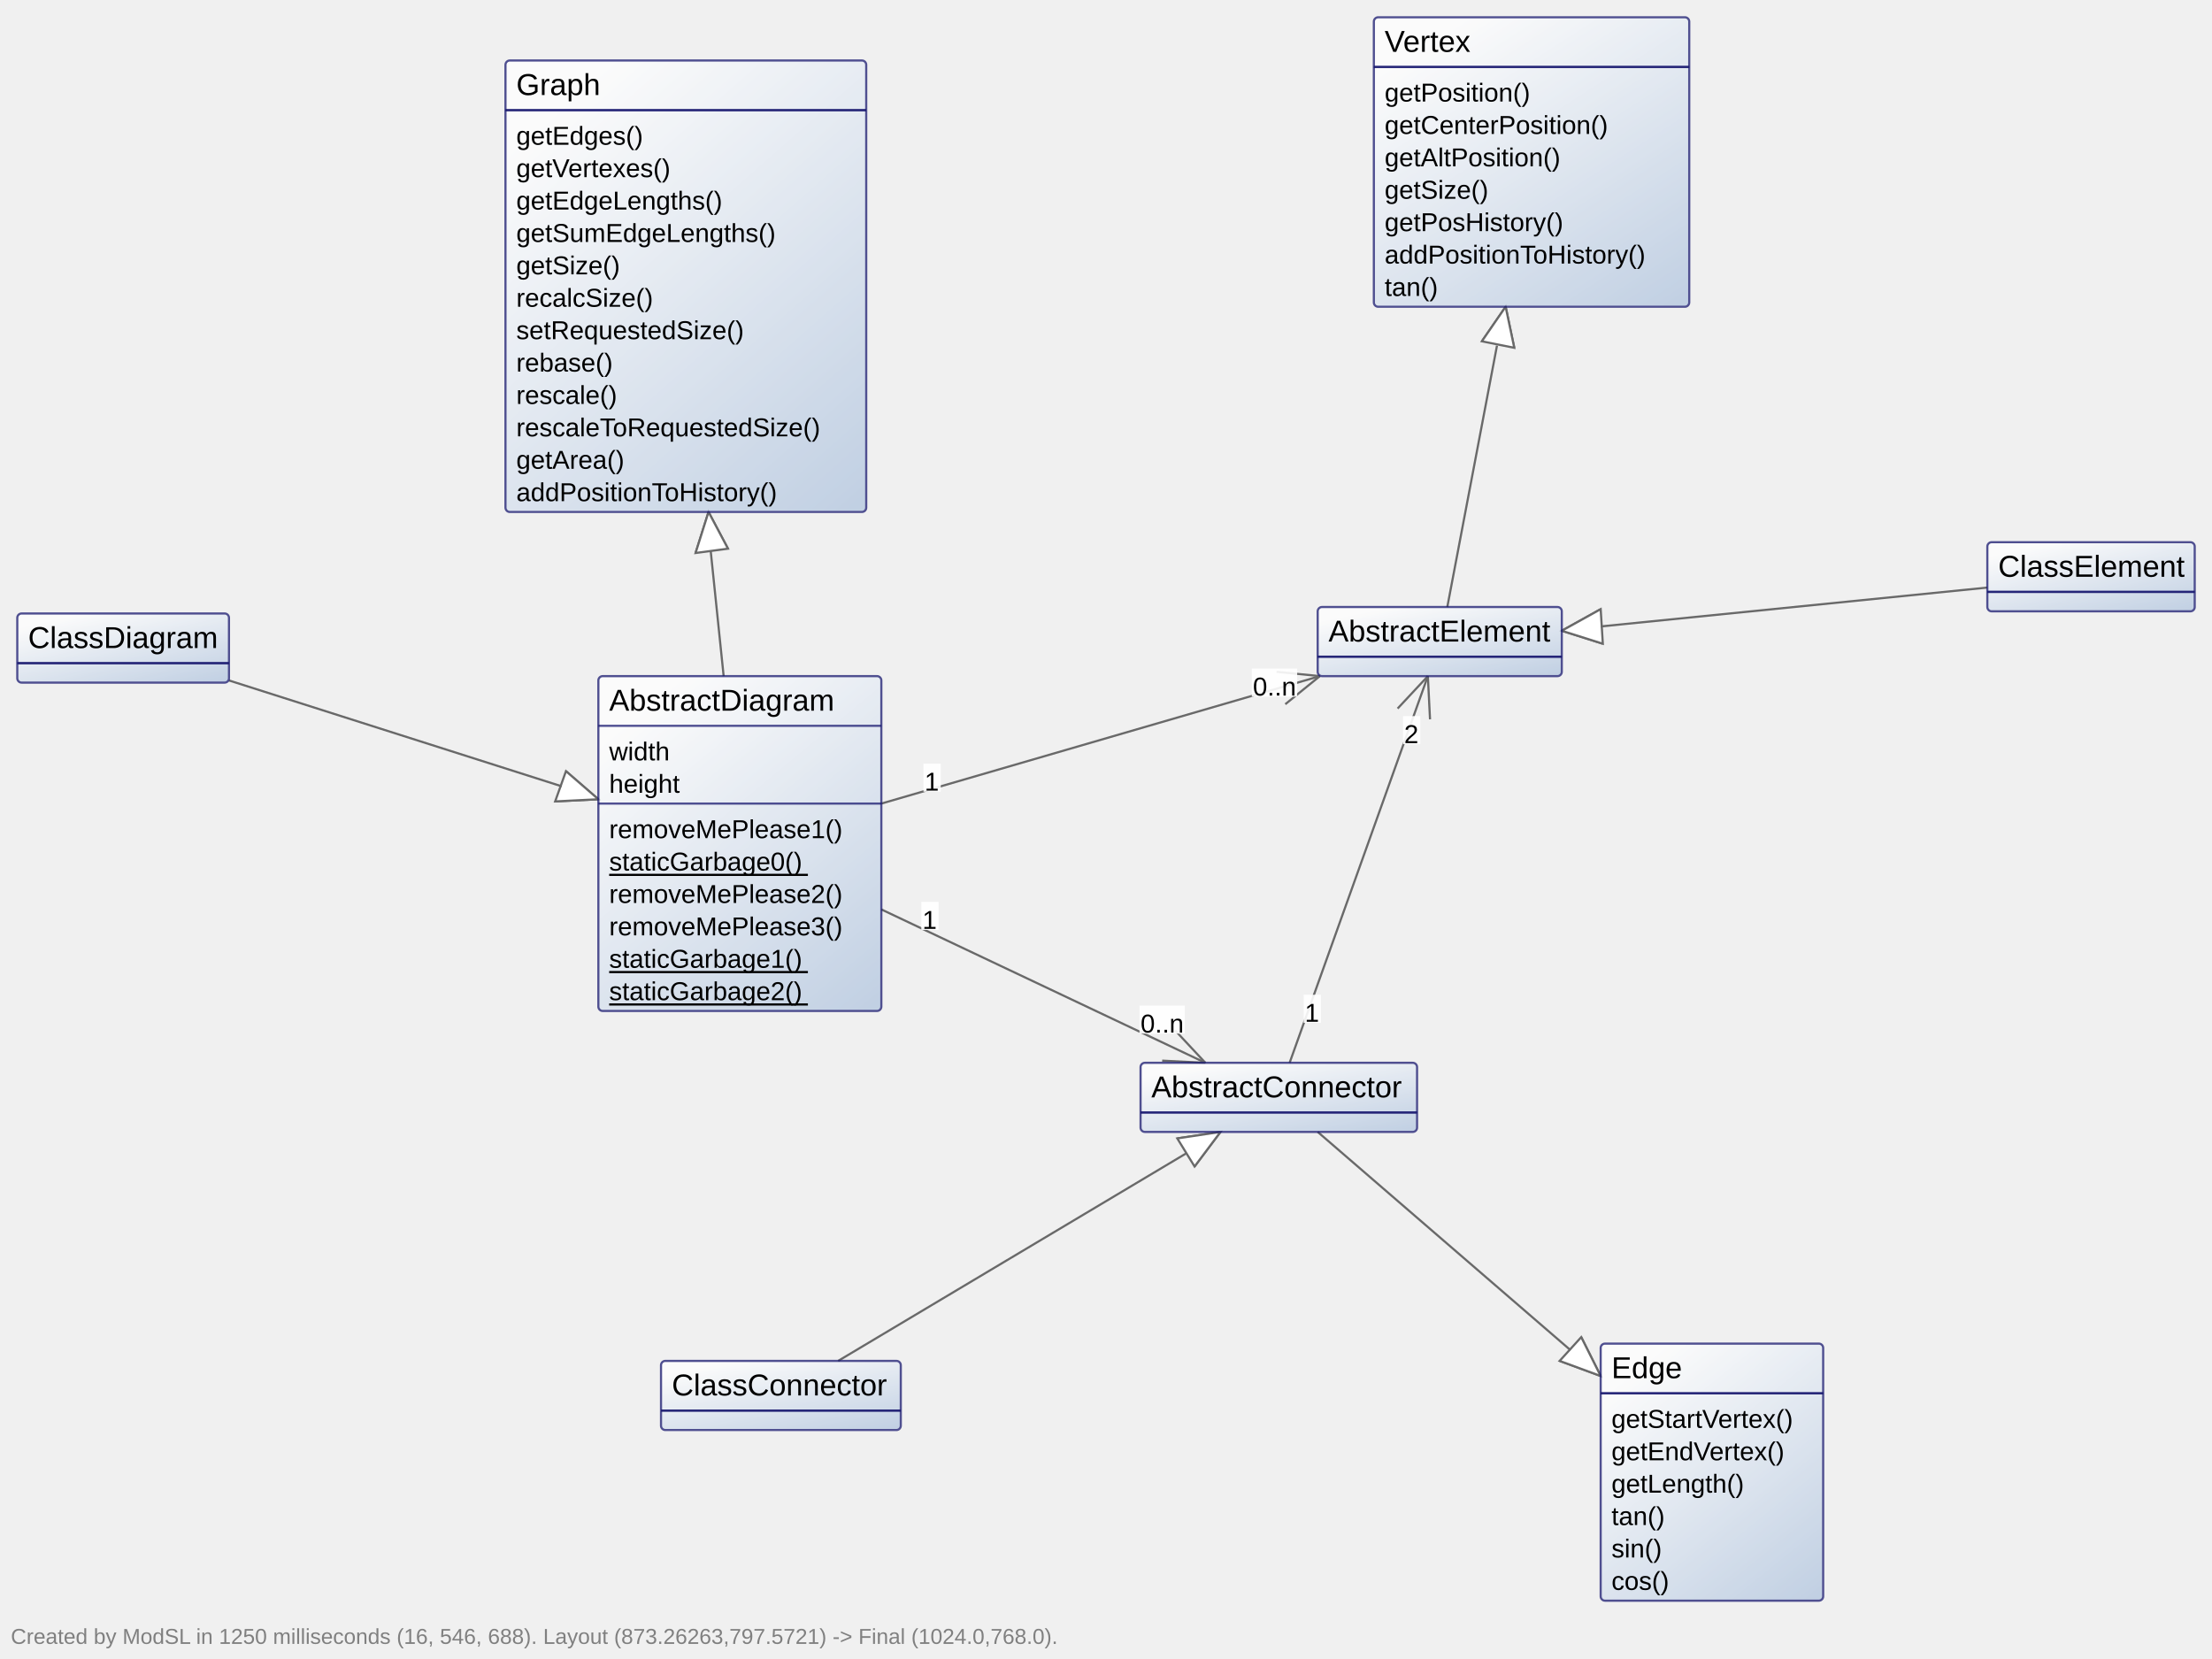
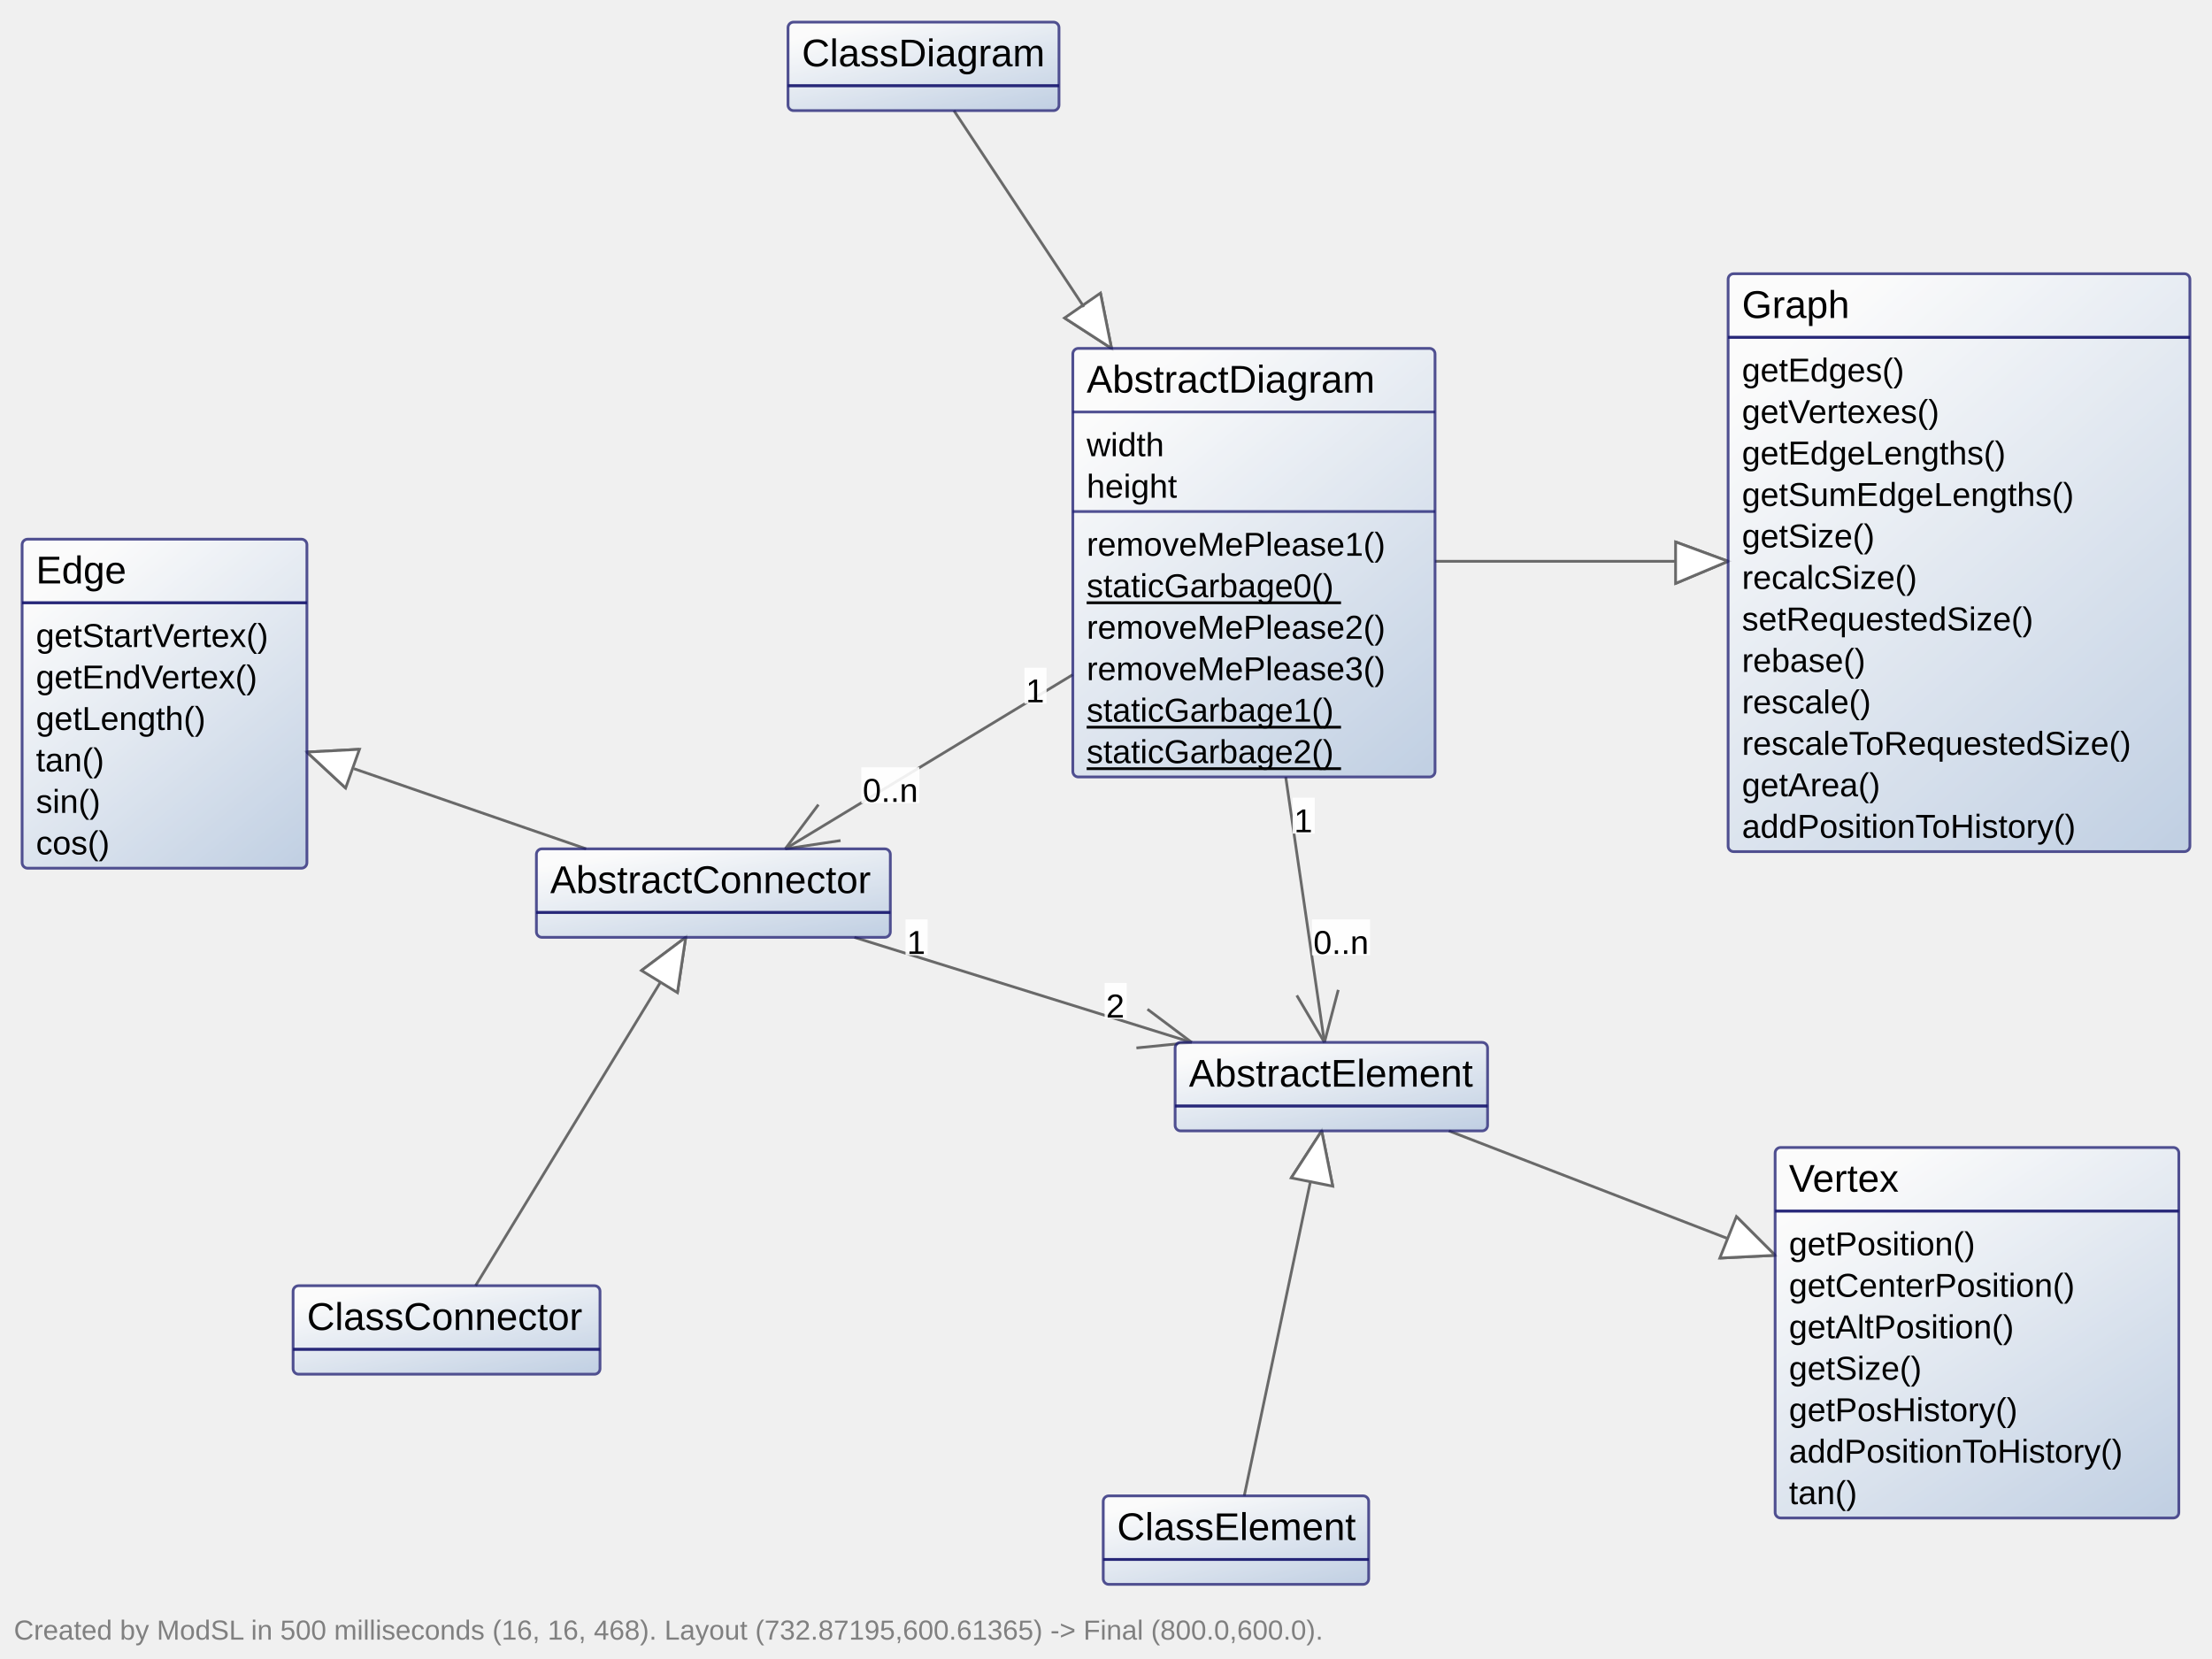
- <svg xmlns="http://www.w3.org/2000/svg" width="1024" height="768">
+ <svg xmlns="http://www.w3.org/2000/svg" width="800" height="600">
  <defs>
    <linearGradient id="header_gradient" x1="10%" y1="50%" x2="100%" y2="100%">
      <stop offset="0%" style="stop-color:white; stop-opacity:1" />
      <stop offset="100%" style="stop-color:lightsteelblue; stop-opacity:0.5" />
    </linearGradient>
    <linearGradient id="element_gradient" x1="30%" y1="0%" x2="100%" y2="100%">
      <stop offset="0%" style="stop-color:white;stop-opacity:1" />
      <stop offset="100%" style="stop-color:lightsteelblue;stop-opacity:1" />
    </linearGradient>
  </defs>
  <style type="text/css">
		 
		
			* {
				font-family: Tahoma, Verdana, Arial;
			} 
			
			.header {
				fill:url(#header_gradient);
			}
			
			.header_text {
				fill: black;
			}
			
			.footer {
				fill: none; 
			}
			
			.footer_text {
				fill: grey; 
			}
			
			.element {
				fill: url(#element_gradient); 
				stroke: midnightblue; 
				stroke-width: 1px;
				opacity: 0.75;
			}
			
			.element_detail {
				fill: black;
			}
			
			.element_detail_underline {
				stroke: black; 
				stroke-width: 1px;
			}
			
			.element_header {
				fill: black; 
			}
			
			.connector {
				fill: white; 
				stroke: dimgrey; 
				stroke-width: 1px;
			}
			
			.connector_text {
				fill: black; 
			}
			
			.connector_text_background {
				fill: white; 
				stroke: white;
				opacity: 0.9;
			}
			
			.history {
				fill: none;
				stroke: lightgrey;
				stroke-width: 1px;
			}
			 
		
	</style>
-   <line x1="337" y1="254" x2="328" y2="237" class="connector" />
-   <line x1="322" y1="256" x2="328" y2="237" class="connector" />
-   <polygon points="337,254 322,256 328,237" class="connector" />
-   <line x1="335" y1="313" x2="329" y2="255" class="connector" />
-   <line x1="595" y1="326" x2="611" y2="313" class="connector" />
-   <line x1="591" y1="311" x2="611" y2="313" class="connector" />
-   <line x1="408" y1="372" x2="611" y2="313" class="connector" />
-   <rect x="428" y="354" width="7" height="12" class="connector_text_background" />
-   <text x="428" y="366" class="connector_text" font-size="12">1</text>
-   <rect x="580" y="310" width="20" height="12" class="connector_text_background" />
-   <text x="580" y="322" class="connector_text" font-size="12">0..n</text>
-   <line x1="538" y1="491" x2="558" y2="492" class="connector" />
-   <line x1="544" y1="477" x2="558" y2="492" class="connector" />
-   <line x1="408" y1="421" x2="558" y2="492" class="connector" />
-   <rect x="427" y="418" width="7" height="12" class="connector_text_background" />
-   <text x="427" y="430" class="connector_text" font-size="12">1</text>
-   <rect x="528" y="466" width="20" height="12" class="connector_text_background" />
-   <text x="528" y="478" class="connector_text" font-size="12">0..n</text>
-   <line x1="701" y1="161" x2="697" y2="142" class="connector" />
-   <line x1="686" y1="158" x2="697" y2="142" class="connector" />
-   <polygon points="701,161 686,158 697,142" class="connector" />
-   <line x1="670" y1="281" x2="693" y2="160" class="connector" />
-   <line x1="722" y1="630" x2="741" y2="637" class="connector" />
-   <line x1="732" y1="619" x2="741" y2="637" class="connector" />
-   <polygon points="722,630 732,619 741,637" class="connector" />
-   <line x1="610" y1="524" x2="727" y2="625" class="connector" />
-   <line x1="662" y1="333" x2="661" y2="313" class="connector" />
-   <line x1="647" y1="328" x2="661" y2="313" class="connector" />
-   <line x1="597" y1="492" x2="661" y2="313" class="connector" />
-   <rect x="604" y="461" width="7" height="12" class="connector_text_background" />
-   <text x="604" y="473" class="connector_text" font-size="12">1</text>
-   <rect x="650" y="332" width="7" height="12" class="connector_text_background" />
-   <text x="650" y="344" class="connector_text" font-size="12">2</text>
-   <line x1="257" y1="371" x2="277" y2="370" class="connector" />
-   <line x1="262" y1="357" x2="277" y2="370" class="connector" />
-   <polygon points="257,371 262,357 277,370" class="connector" />
-   <line x1="106" y1="315" x2="260" y2="364" class="connector" />
-   <line x1="741" y1="282" x2="723" y2="292" class="connector" />
-   <line x1="742" y1="298" x2="723" y2="292" class="connector" />
-   <polygon points="741,282 742,298 723,292" class="connector" />
-   <line x1="920" y1="272" x2="741" y2="290" class="connector" />
-   <line x1="553" y1="540" x2="565" y2="524" class="connector" />
-   <line x1="545" y1="527" x2="565" y2="524" class="connector" />
-   <polygon points="553,540 545,527 565,524" class="connector" />
-   <line x1="388" y1="630" x2="549" y2="534" class="connector" />
-   <rect name="Graph" x="234" y="28" width="167" height="209" rx="2" class="element" />
-   <line x1="234" y1="51" x2="401" y2="51" class="element" />
-   <line x1="234" y1="51" x2="401" y2="51" class="element" />
-   <text x="239" y="44" font-size="14" class="element_header">Graph</text>
-   <text x="239" y="67" class="element_detail" font-size="12">getEdges()</text>
-   <text x="239" y="82" class="element_detail" font-size="12">getVertexes()</text>
-   <text x="239" y="97" class="element_detail" font-size="12">getEdgeLengths()</text>
-   <text x="239" y="112" class="element_detail" font-size="12">getSumEdgeLengths()</text>
-   <text x="239" y="127" class="element_detail" font-size="12">getSize()</text>
-   <text x="239" y="142" class="element_detail" font-size="12">recalcSize()</text>
-   <text x="239" y="157" class="element_detail" font-size="12">setRequestedSize()</text>
-   <text x="239" y="172" class="element_detail" font-size="12">rebase()</text>
-   <text x="239" y="187" class="element_detail" font-size="12">rescale()</text>
-   <text x="239" y="202" class="element_detail" font-size="12">rescaleToRequestedSize()</text>
-   <text x="239" y="217" class="element_detail" font-size="12">getArea()</text>
-   <text x="239" y="232" class="element_detail" font-size="12">addPositionToHistory()</text>
-   <rect name="Edge" x="741" y="622" width="103" height="119" rx="2" class="element" />
-   <line x1="741" y1="645" x2="844" y2="645" class="element" />
-   <line x1="741" y1="645" x2="844" y2="645" class="element" />
-   <text x="746" y="638" font-size="14" class="element_header">Edge</text>
-   <text x="746" y="661" class="element_detail" font-size="12">getStartVertex()</text>
-   <text x="746" y="676" class="element_detail" font-size="12">getEndVertex()</text>
-   <text x="746" y="691" class="element_detail" font-size="12">getLength()</text>
-   <text x="746" y="706" class="element_detail" font-size="12">tan()</text>
-   <text x="746" y="721" class="element_detail" font-size="12">sin()</text>
-   <text x="746" y="736" class="element_detail" font-size="12">cos()</text>
-   <rect name="Vertex" x="636" y="8" width="146" height="134" rx="2" class="element" />
-   <line x1="636" y1="31" x2="782" y2="31" class="element" />
-   <line x1="636" y1="31" x2="782" y2="31" class="element" />
-   <text x="641" y="24" font-size="14" class="element_header">Vertex</text>
-   <text x="641" y="47" class="element_detail" font-size="12">getPosition()</text>
-   <text x="641" y="62" class="element_detail" font-size="12">getCenterPosition()</text>
-   <text x="641" y="77" class="element_detail" font-size="12">getAltPosition()</text>
-   <text x="641" y="92" class="element_detail" font-size="12">getSize()</text>
-   <text x="641" y="107" class="element_detail" font-size="12">getPosHistory()</text>
-   <text x="641" y="122" class="element_detail" font-size="12">addPositionToHistory()</text>
-   <text x="641" y="137" class="element_detail" font-size="12">tan()</text>
-   <rect name="AbstractDiagram" x="277" y="313" width="131" height="155" rx="2" class="element" />
-   <line x1="277" y1="336" x2="408" y2="336" class="element" />
-   <line x1="277" y1="372" x2="408" y2="372" class="element" />
-   <text x="282" y="329" font-size="14" class="element_header">AbstractDiagram</text>
-   <text x="282" y="388" class="element_detail" font-size="12">removeMePlease1()</text>
-   <text x="282" y="403" class="element_detail" font-size="12">staticGarbage0()</text>
-   <line x1="282" y1="405" x2="374" y2="405" class="element_detail_underline" />
-   <text x="282" y="418" class="element_detail" font-size="12">removeMePlease2()</text>
-   <text x="282" y="433" class="element_detail" font-size="12">removeMePlease3()</text>
-   <text x="282" y="448" class="element_detail" font-size="12">staticGarbage1()</text>
-   <line x1="282" y1="450" x2="374" y2="450" class="element_detail_underline" />
-   <text x="282" y="463" class="element_detail" font-size="12">staticGarbage2()</text>
-   <line x1="282" y1="465" x2="374" y2="465" class="element_detail_underline" />
-   <text x="282" y="352" class="element_detail" font-size="12">width</text>
-   <text x="282" y="367" class="element_detail" font-size="12">height</text>
-   <rect name="AbstractElement" x="610" y="281" width="113" height="32" rx="2" class="element" />
-   <line x1="610" y1="304" x2="723" y2="304" class="element" />
-   <line x1="610" y1="304" x2="723" y2="304" class="element" />
-   <text x="615" y="297" font-size="14" class="element_header">AbstractElement</text>
-   <rect name="AbstractConnector" x="528" y="492" width="128" height="32" rx="2" class="element" />
-   <line x1="528" y1="515" x2="656" y2="515" class="element" />
-   <line x1="528" y1="515" x2="656" y2="515" class="element" />
-   <text x="533" y="508" font-size="14" class="element_header">AbstractConnector</text>
-   <rect name="ClassDiagram" x="8" y="284" width="98" height="32" rx="2" class="element" />
-   <line x1="8" y1="307" x2="106" y2="307" class="element" />
-   <line x1="8" y1="307" x2="106" y2="307" class="element" />
-   <text x="13" y="300" font-size="14" class="element_header">ClassDiagram</text>
-   <rect name="ClassElement" x="920" y="251" width="96" height="32" rx="2" class="element" />
-   <line x1="920" y1="274" x2="1016" y2="274" class="element" />
-   <line x1="920" y1="274" x2="1016" y2="274" class="element" />
-   <text x="925" y="267" font-size="14" class="element_header">ClassElement</text>
-   <rect name="ClassConnector" x="306" y="630" width="111" height="32" rx="2" class="element" />
-   <line x1="306" y1="653" x2="417" y2="653" class="element" />
-   <line x1="306" y1="653" x2="417" y2="653" class="element" />
-   <text x="311" y="646" font-size="14" class="element_header">ClassConnector</text>
-   <rect x="0" y="749" width="1024" height="19" class="footer" />
-   <text x="5" y="761" font-size="10" class="footer_text">Created by ModSL in 1250 milliseconds (16, 546, 688). Layout (873.26263,797.5721) -&gt; Final (1024.0,768.0).</text>
+   <line x1="606" y1="211" x2="625" y2="203" class="connector" />
+   <line x1="606" y1="196" x2="625" y2="203" class="connector" />
+   <polygon points="606,211 606,196 625,203" class="connector" />
+   <line x1="519" y1="203" x2="606" y2="203" class="connector" />
+   <line x1="469" y1="360" x2="479" y2="377" class="connector" />
+   <line x1="484" y1="358" x2="479" y2="377" class="connector" />
+   <line x1="465" y1="281" x2="479" y2="377" class="connector" />
+   <rect x="468" y="289" width="7" height="12" class="connector_text_background" />
+   <text x="468" y="301" class="connector_text" font-size="12">1</text>
+   <rect x="475" y="333" width="20" height="12" class="connector_text_background" />
+   <text x="475" y="345" class="connector_text" font-size="12">0..n</text>
+   <line x1="296" y1="291" x2="284" y2="307" class="connector" />
+   <line x1="304" y1="304" x2="284" y2="307" class="connector" />
+   <line x1="388" y1="244" x2="284" y2="307" class="connector" />
+   <rect x="371" y="242" width="7" height="12" class="connector_text_background" />
+   <text x="371" y="254" class="connector_text" font-size="12">1</text>
+   <rect x="312" y="278" width="20" height="12" class="connector_text_background" />
+   <text x="312" y="290" class="connector_text" font-size="12">0..n</text>
+   <line x1="622" y1="455" x2="642" y2="454" class="connector" />
+   <line x1="628" y1="440" x2="642" y2="454" class="connector" />
+   <polygon points="622,455 628,440 642,454" class="connector" />
+   <line x1="524" y1="409" x2="625" y2="448" class="connector" />
+   <line x1="130" y1="271" x2="111" y2="272" class="connector" />
+   <line x1="125" y1="285" x2="111" y2="272" class="connector" />
+   <polygon points="130,271 125,285 111,272" class="connector" />
+   <line x1="212" y1="307" x2="128" y2="278" class="connector" />
+   <line x1="411" y1="379" x2="431" y2="377" class="connector" />
+   <line x1="415" y1="365" x2="431" y2="377" class="connector" />
+   <line x1="309" y1="339" x2="431" y2="377" class="connector" />
+   <rect x="328" y="333" width="7" height="12" class="connector_text_background" />
+   <text x="328" y="345" class="connector_text" font-size="12">1</text>
+   <rect x="400" y="356" width="7" height="12" class="connector_text_background" />
+   <text x="400" y="368" class="connector_text" font-size="12">2</text>
+   <line x1="385" y1="115" x2="402" y2="126" class="connector" />
+   <line x1="398" y1="106" x2="402" y2="126" class="connector" />
+   <polygon points="385,115 398,106 402,126" class="connector" />
+   <line x1="345" y1="40" x2="392" y2="111" class="connector" />
+   <line x1="482" y1="429" x2="478" y2="409" class="connector" />
+   <line x1="467" y1="426" x2="478" y2="409" class="connector" />
+   <polygon points="482,429 467,426 478,409" class="connector" />
+   <line x1="450" y1="541" x2="474" y2="427" class="connector" />
+   <line x1="245" y1="359" x2="248" y2="339" class="connector" />
+   <line x1="232" y1="351" x2="248" y2="339" class="connector" />
+   <polygon points="245,359 232,351 248,339" class="connector" />
+   <line x1="172" y1="465" x2="239" y2="355" class="connector" />
+   <rect name="Graph" x="625" y="99" width="167" height="209" rx="2" class="element" />
+   <line x1="625" y1="122" x2="792" y2="122" class="element" />
+   <line x1="625" y1="122" x2="792" y2="122" class="element" />
+   <text x="630" y="115" font-size="14" class="element_header">Graph</text>
+   <text x="630" y="138" class="element_detail" font-size="12">getEdges()</text>
+   <text x="630" y="153" class="element_detail" font-size="12">getVertexes()</text>
+   <text x="630" y="168" class="element_detail" font-size="12">getEdgeLengths()</text>
+   <text x="630" y="183" class="element_detail" font-size="12">getSumEdgeLengths()</text>
+   <text x="630" y="198" class="element_detail" font-size="12">getSize()</text>
+   <text x="630" y="213" class="element_detail" font-size="12">recalcSize()</text>
+   <text x="630" y="228" class="element_detail" font-size="12">setRequestedSize()</text>
+   <text x="630" y="243" class="element_detail" font-size="12">rebase()</text>
+   <text x="630" y="258" class="element_detail" font-size="12">rescale()</text>
+   <text x="630" y="273" class="element_detail" font-size="12">rescaleToRequestedSize()</text>
+   <text x="630" y="288" class="element_detail" font-size="12">getArea()</text>
+   <text x="630" y="303" class="element_detail" font-size="12">addPositionToHistory()</text>
+   <rect name="Edge" x="8" y="195" width="103" height="119" rx="2" class="element" />
+   <line x1="8" y1="218" x2="111" y2="218" class="element" />
+   <line x1="8" y1="218" x2="111" y2="218" class="element" />
+   <text x="13" y="211" font-size="14" class="element_header">Edge</text>
+   <text x="13" y="234" class="element_detail" font-size="12">getStartVertex()</text>
+   <text x="13" y="249" class="element_detail" font-size="12">getEndVertex()</text>
+   <text x="13" y="264" class="element_detail" font-size="12">getLength()</text>
+   <text x="13" y="279" class="element_detail" font-size="12">tan()</text>
+   <text x="13" y="294" class="element_detail" font-size="12">sin()</text>
+   <text x="13" y="309" class="element_detail" font-size="12">cos()</text>
+   <rect name="Vertex" x="642" y="415" width="146" height="134" rx="2" class="element" />
+   <line x1="642" y1="438" x2="788" y2="438" class="element" />
+   <line x1="642" y1="438" x2="788" y2="438" class="element" />
+   <text x="647" y="431" font-size="14" class="element_header">Vertex</text>
+   <text x="647" y="454" class="element_detail" font-size="12">getPosition()</text>
+   <text x="647" y="469" class="element_detail" font-size="12">getCenterPosition()</text>
+   <text x="647" y="484" class="element_detail" font-size="12">getAltPosition()</text>
+   <text x="647" y="499" class="element_detail" font-size="12">getSize()</text>
+   <text x="647" y="514" class="element_detail" font-size="12">getPosHistory()</text>
+   <text x="647" y="529" class="element_detail" font-size="12">addPositionToHistory()</text>
+   <text x="647" y="544" class="element_detail" font-size="12">tan()</text>
+   <rect name="AbstractDiagram" x="388" y="126" width="131" height="155" rx="2" class="element" />
+   <line x1="388" y1="149" x2="519" y2="149" class="element" />
+   <line x1="388" y1="185" x2="519" y2="185" class="element" />
+   <text x="393" y="142" font-size="14" class="element_header">AbstractDiagram</text>
+   <text x="393" y="201" class="element_detail" font-size="12">removeMePlease1()</text>
+   <text x="393" y="216" class="element_detail" font-size="12">staticGarbage0()</text>
+   <line x1="393" y1="218" x2="485" y2="218" class="element_detail_underline" />
+   <text x="393" y="231" class="element_detail" font-size="12">removeMePlease2()</text>
+   <text x="393" y="246" class="element_detail" font-size="12">removeMePlease3()</text>
+   <text x="393" y="261" class="element_detail" font-size="12">staticGarbage1()</text>
+   <line x1="393" y1="263" x2="485" y2="263" class="element_detail_underline" />
+   <text x="393" y="276" class="element_detail" font-size="12">staticGarbage2()</text>
+   <line x1="393" y1="278" x2="485" y2="278" class="element_detail_underline" />
+   <text x="393" y="165" class="element_detail" font-size="12">width</text>
+   <text x="393" y="180" class="element_detail" font-size="12">height</text>
+   <rect name="AbstractElement" x="425" y="377" width="113" height="32" rx="2" class="element" />
+   <line x1="425" y1="400" x2="538" y2="400" class="element" />
+   <line x1="425" y1="400" x2="538" y2="400" class="element" />
+   <text x="430" y="393" font-size="14" class="element_header">AbstractElement</text>
+   <rect name="AbstractConnector" x="194" y="307" width="128" height="32" rx="2" class="element" />
+   <line x1="194" y1="330" x2="322" y2="330" class="element" />
+   <line x1="194" y1="330" x2="322" y2="330" class="element" />
+   <text x="199" y="323" font-size="14" class="element_header">AbstractConnector</text>
+   <rect name="ClassDiagram" x="285" y="8" width="98" height="32" rx="2" class="element" />
+   <line x1="285" y1="31" x2="383" y2="31" class="element" />
+   <line x1="285" y1="31" x2="383" y2="31" class="element" />
+   <text x="290" y="24" font-size="14" class="element_header">ClassDiagram</text>
+   <rect name="ClassElement" x="399" y="541" width="96" height="32" rx="2" class="element" />
+   <line x1="399" y1="564" x2="495" y2="564" class="element" />
+   <line x1="399" y1="564" x2="495" y2="564" class="element" />
+   <text x="404" y="557" font-size="14" class="element_header">ClassElement</text>
+   <rect name="ClassConnector" x="106" y="465" width="111" height="32" rx="2" class="element" />
+   <line x1="106" y1="488" x2="217" y2="488" class="element" />
+   <line x1="106" y1="488" x2="217" y2="488" class="element" />
+   <text x="111" y="481" font-size="14" class="element_header">ClassConnector</text>
+   <rect x="0" y="581" width="800" height="19" class="footer" />
+   <text x="5" y="593" font-size="10" class="footer_text">Created by ModSL in 500 milliseconds (16, 16, 468). Layout (732.87195,600.61365) -&gt; Final (800.0,600.0).</text>
</svg>
